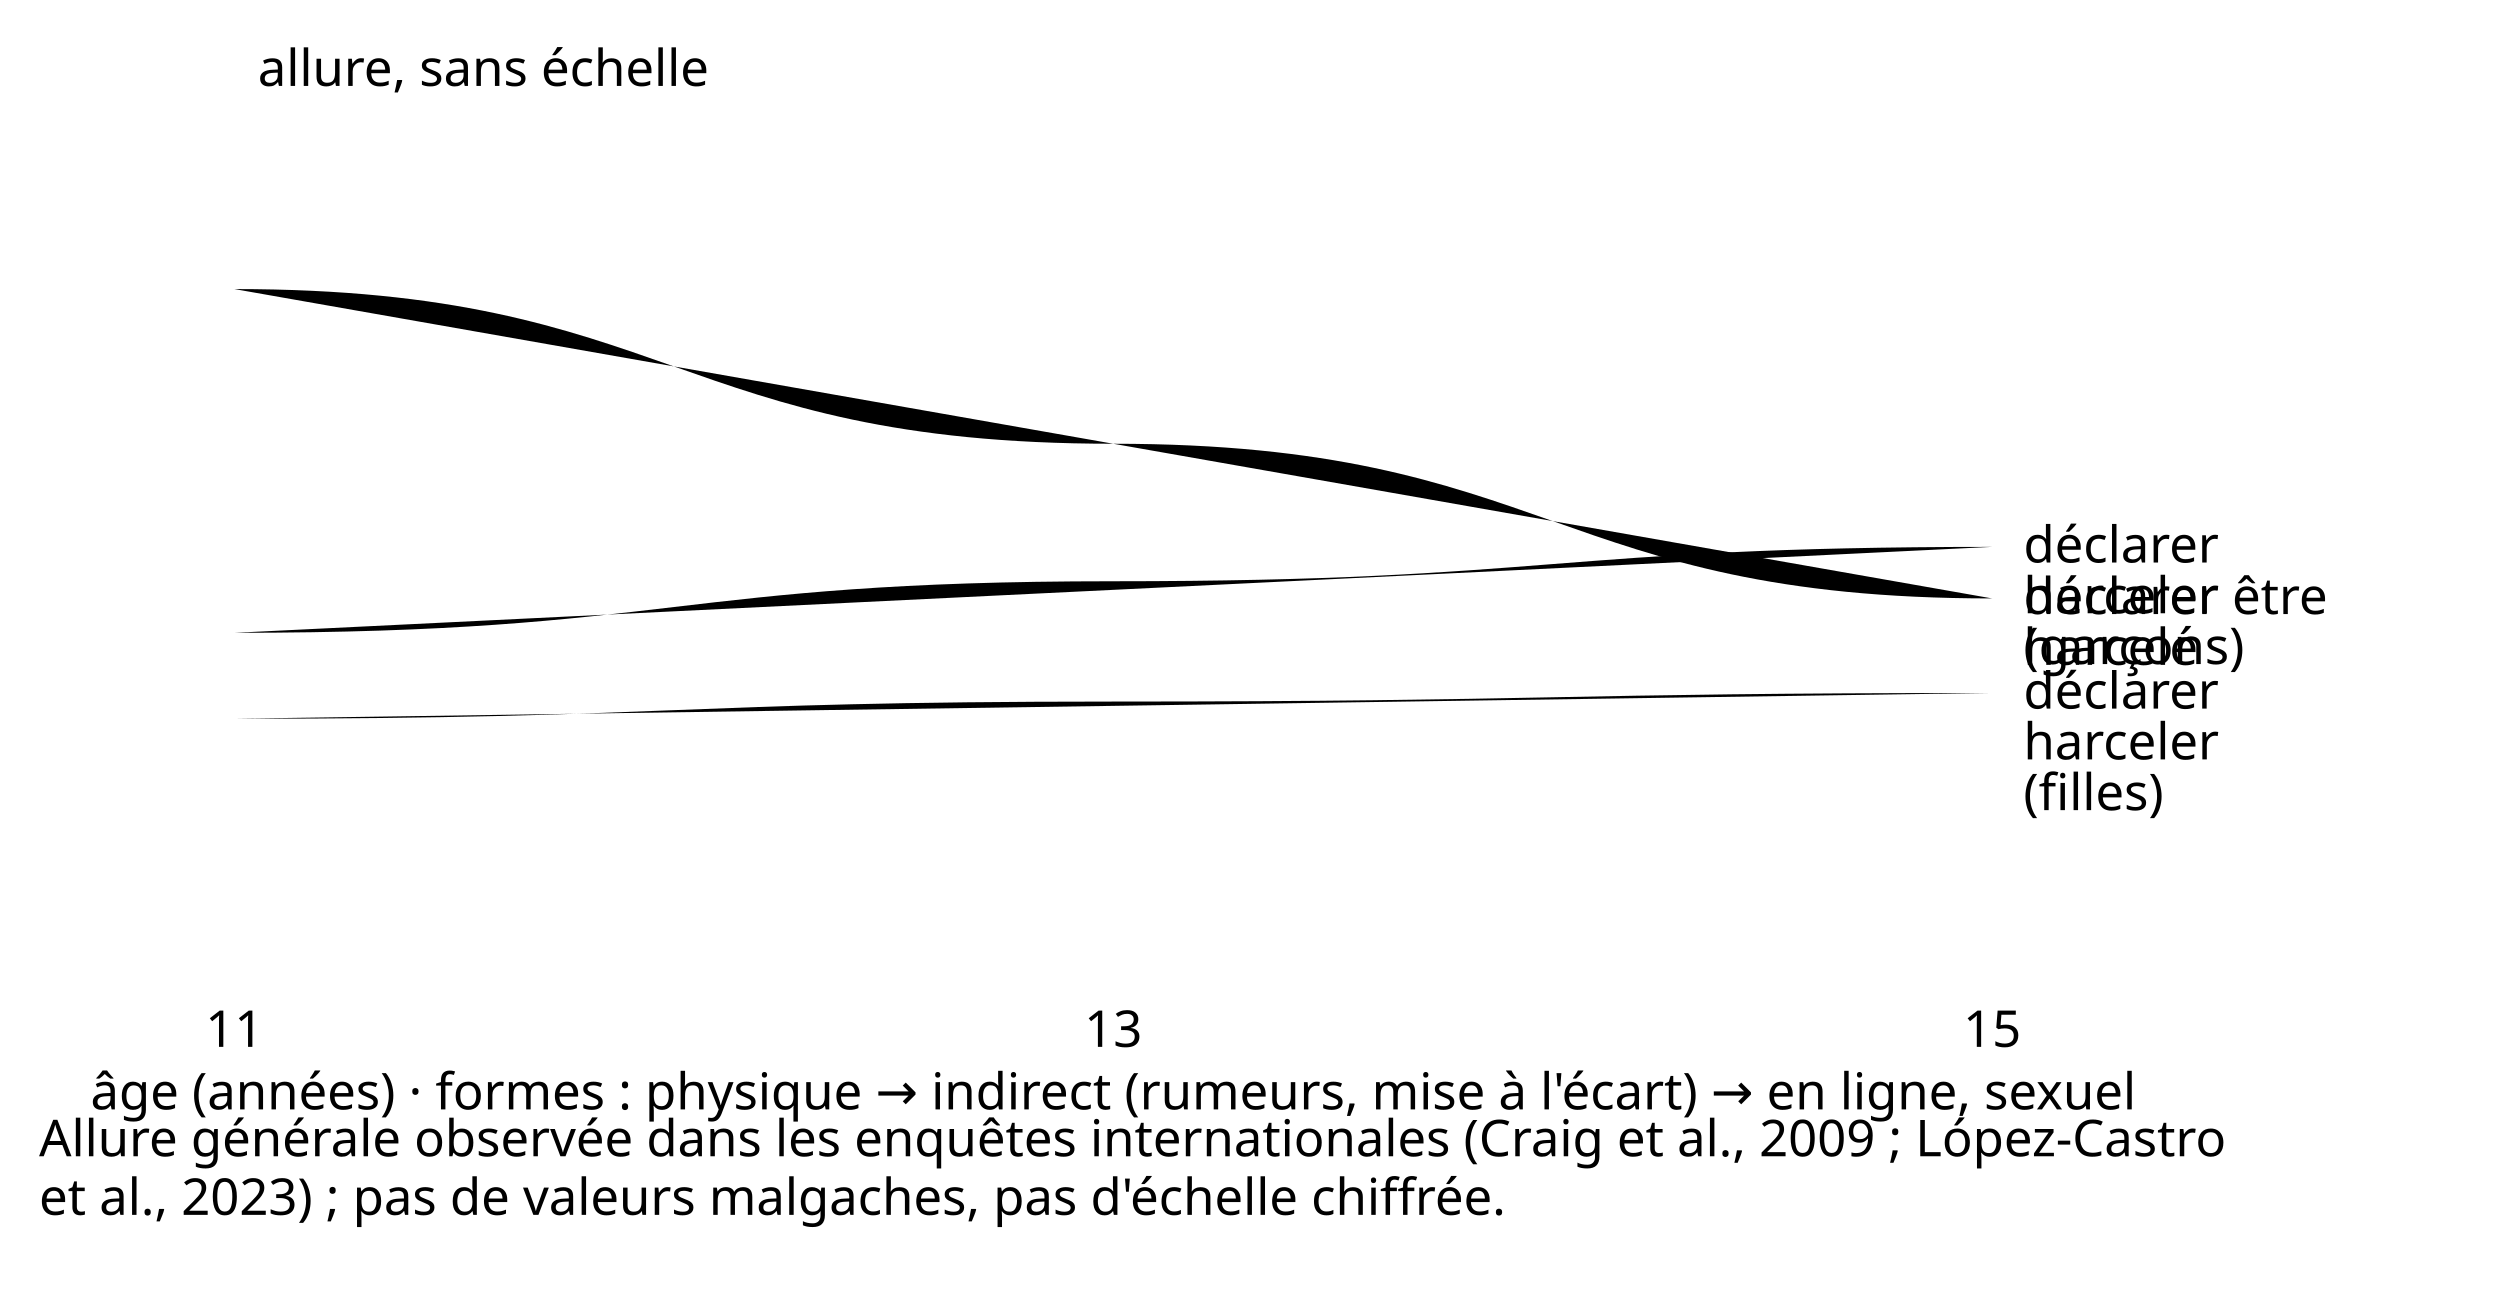
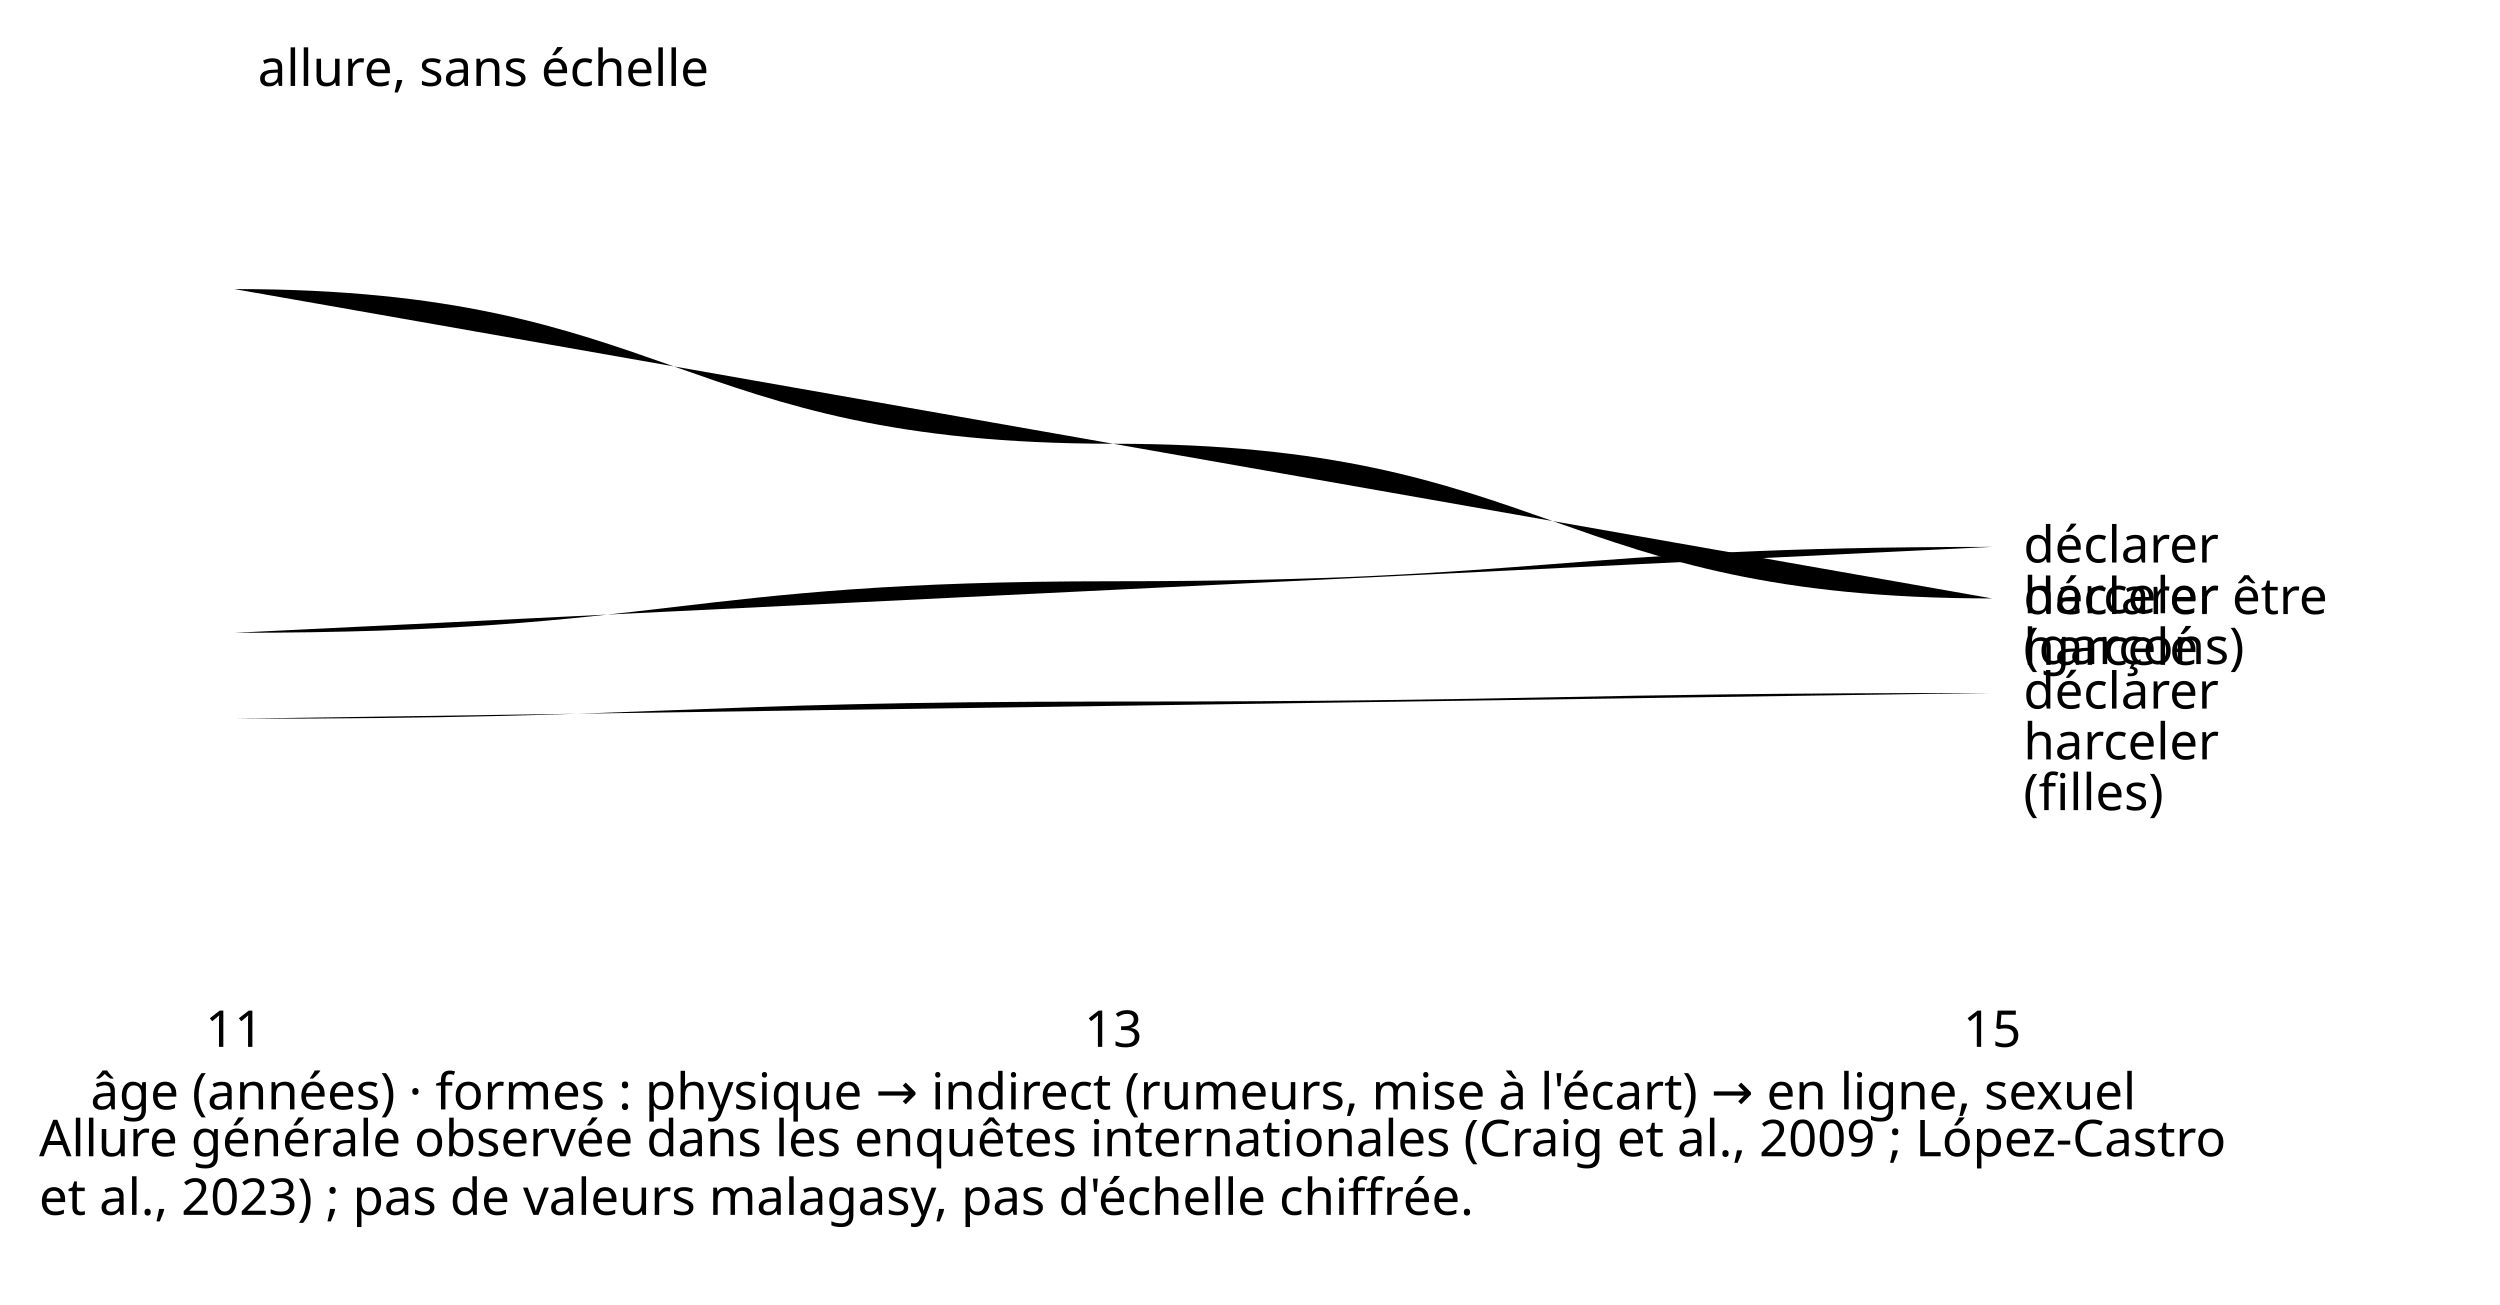
<svg xmlns="http://www.w3.org/2000/svg" viewBox="0 0 640 334" role="img" aria-labelledby="courbes-victimisation-age-t courbes-victimisation-age-d" class="" font-family="Public Sans, Segoe UI, system-ui, sans-serif" font-size="13">
  <defs>
    <marker id="courbes-victimisation-age-arr" markerWidth="8" markerHeight="8" refX="6" refY="4" orient="auto" markerUnits="userSpaceOnUse">
      <path d="M0,0 L8,4 L0,8 z" fill="currentColor" />
    </marker>
  </defs>
  <line class="line" x1="60" y1="250" x2="510" y2="250" />
  <line class="line" x1="60" y1="250" x2="60" y2="30" />
  <line class="line" x1="60.0" y1="250" x2="60.0" y2="255" />
  <text class="t-sm" x="60.0" y="268" text-anchor="middle">11</text>
  <line class="line" x1="285.0" y1="250" x2="285.0" y2="255" />
  <text class="t-sm" x="285.0" y="268" text-anchor="middle">13</text>
  <line class="line" x1="510.0" y1="250" x2="510.0" y2="255" />
  <text class="t-sm" x="510.0" y="268" text-anchor="middle">15</text>
  <text class="t-sm" x="285.0" y="284" text-anchor="middle">âge (années) · formes : physique → indirect (rumeurs, mise à l'écart) → en ligne, sexuel</text>
  <text class="t-sm" x="66" y="22" text-anchor="start">allure, sans échelle</text>
  <path class="curve s1" d="M60.0,74.0 C172.5,74.0 172.5,113.6 285.0,113.6 C397.5,113.6 397.5,153.2 510.0,153.2" />
  <text class="t-sm" x="518.0" y="157.2" text-anchor="start">déclarer être</text>
  <text class="t-sm" x="518.0" y="170.2" text-anchor="start">harcelé</text>
  <path class="curve s2" d="M60.0,162.0 C172.5,162.0 172.5,148.8 285.0,148.8 C397.5,148.8 397.5,140.0 510.0,140.0" />
  <text class="t-sm" x="518.0" y="144.0" text-anchor="start">déclarer</text>
  <text class="t-sm" x="518.0" y="157.0" text-anchor="start">harceler</text>
  <text class="t-sm" x="518.0" y="170.0" text-anchor="start">(garçons)</text>
  <path class="curve s3" d="M60.0,184.0 C172.5,184.0 172.5,179.6 285.0,179.6 C397.5,179.6 397.5,177.4 510.0,177.4" />
  <text class="t-sm" x="518.0" y="181.4" text-anchor="start">déclarer</text>
  <text class="t-sm" x="518.0" y="194.4" text-anchor="start">harceler</text>
  <text class="t-sm" x="518.0" y="207.4" text-anchor="start">(filles)</text>
  <text class="t-sm" x="10.0" y="296.0" text-anchor="start">Allure générale observée dans les enquêtes internationales (Craig et al., 2009 ; López-Castro</text>
-   <text class="t-sm" x="10.0" y="311.0" text-anchor="start">et al., 2023) ; pas de valeurs malgaches, pas d'échelle chiffrée.</text>
+   <text class="t-sm" x="10.0" y="311.0" text-anchor="start">et al., 2023) ; pas de valeurs malagasy, pas d'échelle chiffrée.</text>
</svg>
